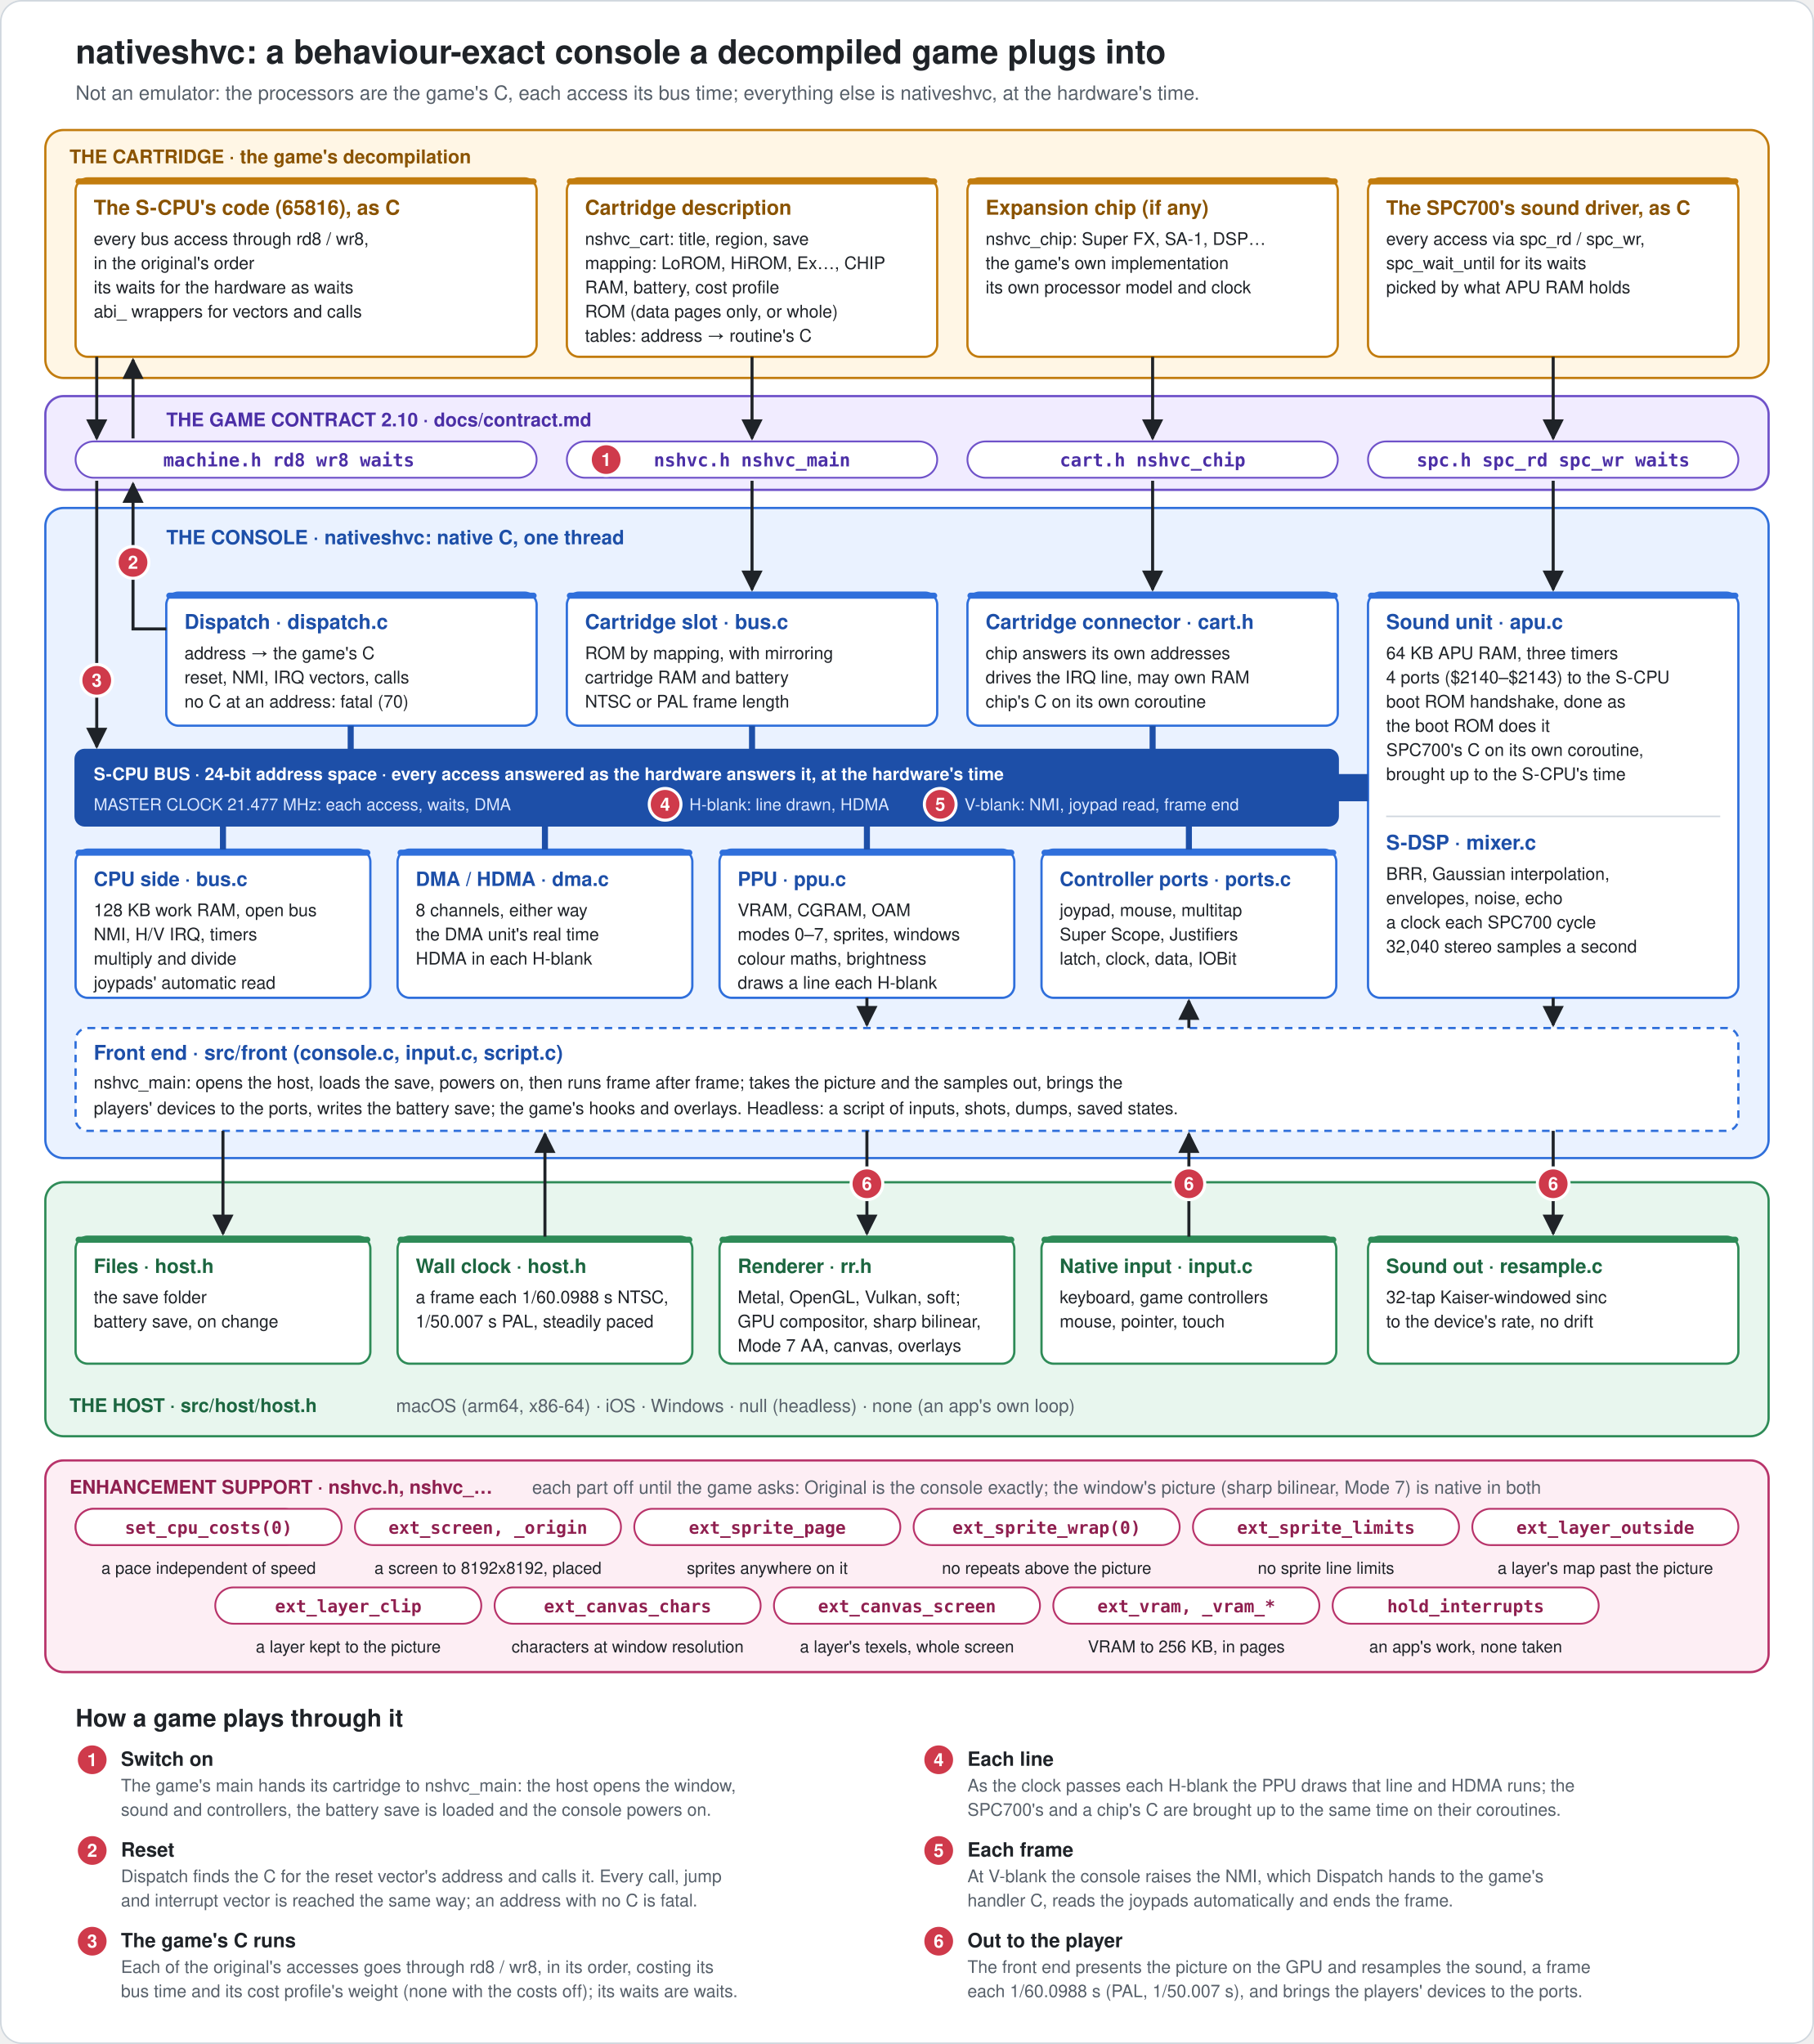
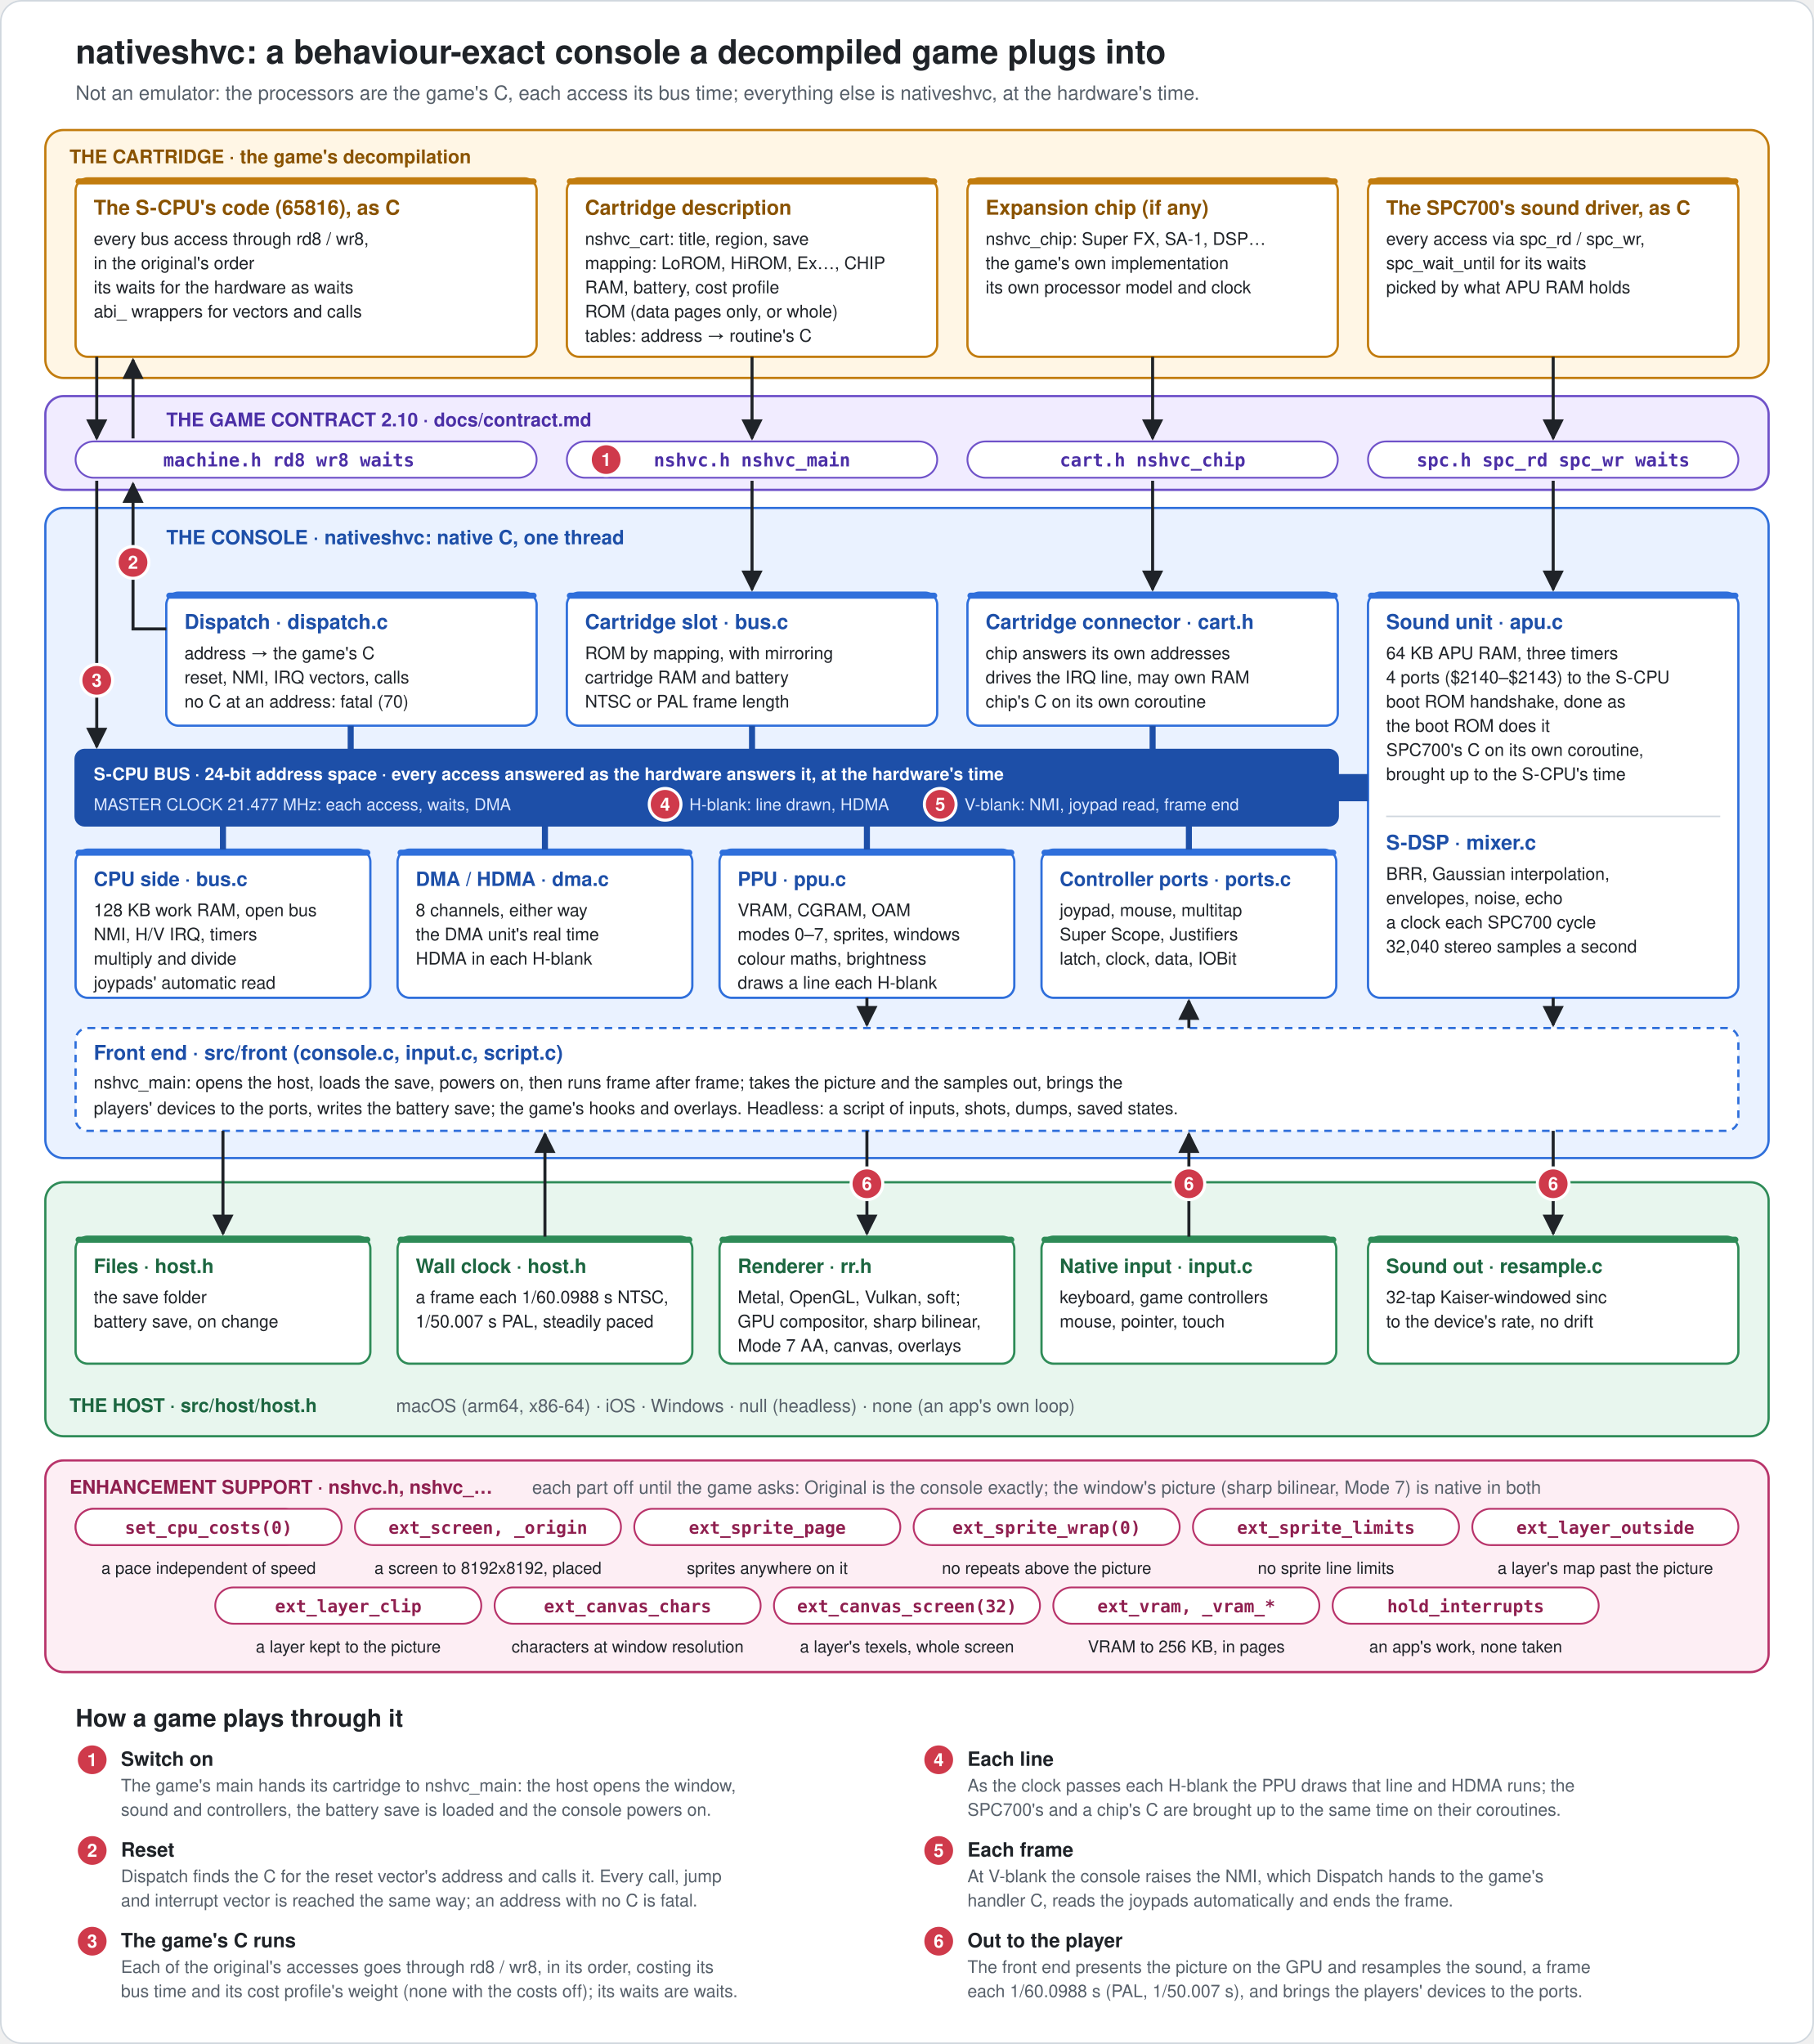
<svg xmlns="http://www.w3.org/2000/svg" width="1200" height="1352" viewBox="0 0 1200 1352" role="img" aria-label="nativeshvc architecture: a behaviour-exact console, not an emulator: the game's decompiled C as the cartridge, each access costing its bus time and its cost profile's weight, nativeshvc as the console, the host below">
  <defs>
    <marker id="arr" viewBox="0 0 10 10" refX="9" refY="5" markerWidth="7" markerHeight="7" orient="auto-start-reverse">
      <path d="M0,0 L10,5 L0,10 z" fill="#1f2328" />
    </marker>
  </defs>
  <rect x="0.5" y="0.5" width="1199" height="1351" rx="14" fill="#ffffff" stroke="#d0d7de" stroke-width="1" />
  <text x="50" y="42" font-family="-apple-system, BlinkMacSystemFont, 'Segoe UI', Helvetica, Arial, sans-serif" font-size="22" font-weight="bold" font-style="normal" fill="#1f2328" text-anchor="start">nativeshvc: a behaviour-exact console a decompiled game plugs into</text>
  <text x="50" y="66" font-family="-apple-system, BlinkMacSystemFont, 'Segoe UI', Helvetica, Arial, sans-serif" font-size="13" font-weight="normal" font-style="normal" fill="#57606a" text-anchor="start">Not an emulator: the processors are the game's C, each access its bus time; everything else is nativeshvc, at the hardware's time.</text>
  <rect x="30" y="86" width="1140" height="164" rx="12" fill="#fff6e5" stroke="#c27c0e" stroke-width="1.5" />
  <text x="46" y="108" font-family="-apple-system, BlinkMacSystemFont, 'Segoe UI', Helvetica, Arial, sans-serif" font-size="12.5" font-weight="bold" font-style="normal" fill="#8a5300" text-anchor="start">THE CARTRIDGE  ·  the game's decompilation</text>
  <rect x="50" y="118" width="305" height="118" rx="8" fill="#ffffff" stroke="#c27c0e" stroke-width="1.5" />
  <rect x="50" y="118" width="305" height="4" rx="2" fill="#c27c0e" />
  <text x="62" y="142" font-family="-apple-system, BlinkMacSystemFont, 'Segoe UI', Helvetica, Arial, sans-serif" font-size="13.5" font-weight="bold" font-style="normal" fill="#8a5300" text-anchor="start">The S-CPU's code (65816), as C</text>
  <text x="62" y="162" font-family="-apple-system, BlinkMacSystemFont, 'Segoe UI', Helvetica, Arial, sans-serif" font-size="11.5" font-weight="normal" font-style="normal" fill="#1f2328" text-anchor="start">every bus access through rd8 / wr8,</text>
  <text x="62" y="178" font-family="-apple-system, BlinkMacSystemFont, 'Segoe UI', Helvetica, Arial, sans-serif" font-size="11.5" font-weight="normal" font-style="normal" fill="#1f2328" text-anchor="start">in the original's order</text>
  <text x="62" y="194" font-family="-apple-system, BlinkMacSystemFont, 'Segoe UI', Helvetica, Arial, sans-serif" font-size="11.5" font-weight="normal" font-style="normal" fill="#1f2328" text-anchor="start">its waits for the hardware as waits</text>
  <text x="62" y="210" font-family="-apple-system, BlinkMacSystemFont, 'Segoe UI', Helvetica, Arial, sans-serif" font-size="11.5" font-weight="normal" font-style="normal" fill="#1f2328" text-anchor="start">abi_ wrappers for vectors and calls</text>
  <rect x="375" y="118" width="245" height="118" rx="8" fill="#ffffff" stroke="#c27c0e" stroke-width="1.5" />
  <rect x="375" y="118" width="245" height="4" rx="2" fill="#c27c0e" />
  <text x="387" y="142" font-family="-apple-system, BlinkMacSystemFont, 'Segoe UI', Helvetica, Arial, sans-serif" font-size="13.5" font-weight="bold" font-style="normal" fill="#8a5300" text-anchor="start">Cartridge description</text>
  <text x="387" y="162" font-family="-apple-system, BlinkMacSystemFont, 'Segoe UI', Helvetica, Arial, sans-serif" font-size="11.5" font-weight="normal" font-style="normal" fill="#1f2328" text-anchor="start">nshvc_cart: title, region, save</text>
  <text x="387" y="178" font-family="-apple-system, BlinkMacSystemFont, 'Segoe UI', Helvetica, Arial, sans-serif" font-size="11.5" font-weight="normal" font-style="normal" fill="#1f2328" text-anchor="start">mapping: LoROM, HiROM, Ex…, CHIP</text>
  <text x="387" y="194" font-family="-apple-system, BlinkMacSystemFont, 'Segoe UI', Helvetica, Arial, sans-serif" font-size="11.5" font-weight="normal" font-style="normal" fill="#1f2328" text-anchor="start">RAM, battery, cost profile</text>
  <text x="387" y="210" font-family="-apple-system, BlinkMacSystemFont, 'Segoe UI', Helvetica, Arial, sans-serif" font-size="11.5" font-weight="normal" font-style="normal" fill="#1f2328" text-anchor="start">ROM (data pages only, or whole)</text>
  <text x="387" y="226" font-family="-apple-system, BlinkMacSystemFont, 'Segoe UI', Helvetica, Arial, sans-serif" font-size="11.5" font-weight="normal" font-style="normal" fill="#1f2328" text-anchor="start">tables: address → routine's C</text>
  <rect x="640" y="118" width="245" height="118" rx="8" fill="#ffffff" stroke="#c27c0e" stroke-width="1.5" />
  <rect x="640" y="118" width="245" height="4" rx="2" fill="#c27c0e" />
  <text x="652" y="142" font-family="-apple-system, BlinkMacSystemFont, 'Segoe UI', Helvetica, Arial, sans-serif" font-size="13.5" font-weight="bold" font-style="normal" fill="#8a5300" text-anchor="start">Expansion chip (if any)</text>
  <text x="652" y="162" font-family="-apple-system, BlinkMacSystemFont, 'Segoe UI', Helvetica, Arial, sans-serif" font-size="11.5" font-weight="normal" font-style="normal" fill="#1f2328" text-anchor="start">nshvc_chip: Super FX, SA-1, DSP…</text>
  <text x="652" y="178" font-family="-apple-system, BlinkMacSystemFont, 'Segoe UI', Helvetica, Arial, sans-serif" font-size="11.5" font-weight="normal" font-style="normal" fill="#1f2328" text-anchor="start">the game's own implementation</text>
  <text x="652" y="194" font-family="-apple-system, BlinkMacSystemFont, 'Segoe UI', Helvetica, Arial, sans-serif" font-size="11.5" font-weight="normal" font-style="normal" fill="#1f2328" text-anchor="start">its own processor model and clock</text>
  <rect x="905" y="118" width="245" height="118" rx="8" fill="#ffffff" stroke="#c27c0e" stroke-width="1.5" />
  <rect x="905" y="118" width="245" height="4" rx="2" fill="#c27c0e" />
  <text x="917" y="142" font-family="-apple-system, BlinkMacSystemFont, 'Segoe UI', Helvetica, Arial, sans-serif" font-size="13" font-weight="bold" font-style="normal" fill="#8a5300" text-anchor="start">The SPC700's sound driver, as C</text>
  <text x="917" y="162" font-family="-apple-system, BlinkMacSystemFont, 'Segoe UI', Helvetica, Arial, sans-serif" font-size="11.5" font-weight="normal" font-style="normal" fill="#1f2328" text-anchor="start">every access via spc_rd / spc_wr,</text>
  <text x="917" y="178" font-family="-apple-system, BlinkMacSystemFont, 'Segoe UI', Helvetica, Arial, sans-serif" font-size="11.5" font-weight="normal" font-style="normal" fill="#1f2328" text-anchor="start">spc_wait_until for its waits</text>
  <text x="917" y="194" font-family="-apple-system, BlinkMacSystemFont, 'Segoe UI', Helvetica, Arial, sans-serif" font-size="11.5" font-weight="normal" font-style="normal" fill="#1f2328" text-anchor="start">picked by what APU RAM holds</text>
  <rect x="30" y="262" width="1140" height="62" rx="12" fill="#f1ecff" stroke="#6f52c9" stroke-width="1.5" />
  <text x="110" y="282" font-family="-apple-system, BlinkMacSystemFont, 'Segoe UI', Helvetica, Arial, sans-serif" font-size="12.5" font-weight="bold" font-style="normal" fill="#4b2fa6" text-anchor="start">THE GAME CONTRACT 2.10  ·  docs/contract.md</text>
  <rect x="50" y="292" width="305" height="24" rx="12" fill="#ffffff" stroke="#6f52c9" stroke-width="1.2" />
  <text x="108" y="308.5" font-family="ui-monospace, SFMono-Regular, Menlo, Consolas, monospace" font-size="12" font-weight="bold" font-style="normal" fill="#4b2fa6" text-anchor="start">machine.h  rd8 wr8 waits</text>
  <rect x="375" y="292" width="245" height="24" rx="12" fill="#ffffff" stroke="#6f52c9" stroke-width="1.2" />
  <text x="497.5" y="308.5" font-family="ui-monospace, SFMono-Regular, Menlo, Consolas, monospace" font-size="12" font-weight="bold" font-style="normal" fill="#4b2fa6" text-anchor="middle">nshvc.h  nshvc_main</text>
  <rect x="640" y="292" width="245" height="24" rx="12" fill="#ffffff" stroke="#6f52c9" stroke-width="1.2" />
  <text x="762.5" y="308.5" font-family="ui-monospace, SFMono-Regular, Menlo, Consolas, monospace" font-size="12" font-weight="bold" font-style="normal" fill="#4b2fa6" text-anchor="middle">cart.h  nshvc_chip</text>
  <rect x="905" y="292" width="245" height="24" rx="12" fill="#ffffff" stroke="#6f52c9" stroke-width="1.2" />
  <text x="1027.5" y="308.5" font-family="ui-monospace, SFMono-Regular, Menlo, Consolas, monospace" font-size="12" font-weight="bold" font-style="normal" fill="#4b2fa6" text-anchor="middle">spc.h  spc_rd spc_wr waits</text>
  <rect x="30" y="336" width="1140" height="430" rx="12" fill="#eaf2ff" stroke="#2f6fdb" stroke-width="1.5" />
  <text x="110" y="360" font-family="-apple-system, BlinkMacSystemFont, 'Segoe UI', Helvetica, Arial, sans-serif" font-size="13" font-weight="bold" font-style="normal" fill="#1d4fa8" text-anchor="start">THE CONSOLE  ·  nativeshvc: native C, one thread</text>
  <rect x="110" y="392" width="245" height="88" rx="8" fill="#ffffff" stroke="#2f6fdb" stroke-width="1.5" />
  <rect x="110" y="392" width="245" height="4" rx="2" fill="#2f6fdb" />
  <text x="122" y="416" font-family="-apple-system, BlinkMacSystemFont, 'Segoe UI', Helvetica, Arial, sans-serif" font-size="13.5" font-weight="bold" font-style="normal" fill="#1d4fa8" text-anchor="start">Dispatch · dispatch.c</text>
  <text x="122" y="436" font-family="-apple-system, BlinkMacSystemFont, 'Segoe UI', Helvetica, Arial, sans-serif" font-size="11.5" font-weight="normal" font-style="normal" fill="#1f2328" text-anchor="start">address → the game's C</text>
  <text x="122" y="452" font-family="-apple-system, BlinkMacSystemFont, 'Segoe UI', Helvetica, Arial, sans-serif" font-size="11.5" font-weight="normal" font-style="normal" fill="#1f2328" text-anchor="start">reset, NMI, IRQ vectors, calls</text>
  <text x="122" y="468" font-family="-apple-system, BlinkMacSystemFont, 'Segoe UI', Helvetica, Arial, sans-serif" font-size="11.5" font-weight="normal" font-style="normal" fill="#1f2328" text-anchor="start">no C at an address: fatal (70)</text>
  <rect x="375" y="392" width="245" height="88" rx="8" fill="#ffffff" stroke="#2f6fdb" stroke-width="1.5" />
  <rect x="375" y="392" width="245" height="4" rx="2" fill="#2f6fdb" />
  <text x="387" y="416" font-family="-apple-system, BlinkMacSystemFont, 'Segoe UI', Helvetica, Arial, sans-serif" font-size="13.5" font-weight="bold" font-style="normal" fill="#1d4fa8" text-anchor="start">Cartridge slot · bus.c</text>
  <text x="387" y="436" font-family="-apple-system, BlinkMacSystemFont, 'Segoe UI', Helvetica, Arial, sans-serif" font-size="11.5" font-weight="normal" font-style="normal" fill="#1f2328" text-anchor="start">ROM by mapping, with mirroring</text>
  <text x="387" y="452" font-family="-apple-system, BlinkMacSystemFont, 'Segoe UI', Helvetica, Arial, sans-serif" font-size="11.5" font-weight="normal" font-style="normal" fill="#1f2328" text-anchor="start">cartridge RAM and battery</text>
  <text x="387" y="468" font-family="-apple-system, BlinkMacSystemFont, 'Segoe UI', Helvetica, Arial, sans-serif" font-size="11.5" font-weight="normal" font-style="normal" fill="#1f2328" text-anchor="start">NTSC or PAL frame length</text>
  <rect x="640" y="392" width="245" height="88" rx="8" fill="#ffffff" stroke="#2f6fdb" stroke-width="1.5" />
  <rect x="640" y="392" width="245" height="4" rx="2" fill="#2f6fdb" />
  <text x="652" y="416" font-family="-apple-system, BlinkMacSystemFont, 'Segoe UI', Helvetica, Arial, sans-serif" font-size="13.5" font-weight="bold" font-style="normal" fill="#1d4fa8" text-anchor="start">Cartridge connector · cart.h</text>
  <text x="652" y="436" font-family="-apple-system, BlinkMacSystemFont, 'Segoe UI', Helvetica, Arial, sans-serif" font-size="11.5" font-weight="normal" font-style="normal" fill="#1f2328" text-anchor="start">chip answers its own addresses</text>
  <text x="652" y="452" font-family="-apple-system, BlinkMacSystemFont, 'Segoe UI', Helvetica, Arial, sans-serif" font-size="11.5" font-weight="normal" font-style="normal" fill="#1f2328" text-anchor="start">drives the IRQ line, may own RAM</text>
  <text x="652" y="468" font-family="-apple-system, BlinkMacSystemFont, 'Segoe UI', Helvetica, Arial, sans-serif" font-size="11.5" font-weight="normal" font-style="normal" fill="#1f2328" text-anchor="start">chip's C on its own coroutine</text>
  <rect x="905" y="392" width="245" height="268" rx="8" fill="#ffffff" stroke="#2f6fdb" stroke-width="1.5" />
  <rect x="905" y="392" width="245" height="4" rx="2" fill="#2f6fdb" />
  <text x="917" y="416" font-family="-apple-system, BlinkMacSystemFont, 'Segoe UI', Helvetica, Arial, sans-serif" font-size="13.5" font-weight="bold" font-style="normal" fill="#1d4fa8" text-anchor="start">Sound unit · apu.c</text>
  <text x="917" y="436" font-family="-apple-system, BlinkMacSystemFont, 'Segoe UI', Helvetica, Arial, sans-serif" font-size="11.5" font-weight="normal" font-style="normal" fill="#1f2328" text-anchor="start">64 KB APU RAM, three timers</text>
  <text x="917" y="452" font-family="-apple-system, BlinkMacSystemFont, 'Segoe UI', Helvetica, Arial, sans-serif" font-size="11.5" font-weight="normal" font-style="normal" fill="#1f2328" text-anchor="start">4 ports ($2140–$2143) to the S-CPU</text>
  <text x="917" y="468" font-family="-apple-system, BlinkMacSystemFont, 'Segoe UI', Helvetica, Arial, sans-serif" font-size="11.5" font-weight="normal" font-style="normal" fill="#1f2328" text-anchor="start">boot ROM handshake, done as</text>
  <text x="917" y="484" font-family="-apple-system, BlinkMacSystemFont, 'Segoe UI', Helvetica, Arial, sans-serif" font-size="11.5" font-weight="normal" font-style="normal" fill="#1f2328" text-anchor="start">the boot ROM does it</text>
  <text x="917" y="500" font-family="-apple-system, BlinkMacSystemFont, 'Segoe UI', Helvetica, Arial, sans-serif" font-size="11.5" font-weight="normal" font-style="normal" fill="#1f2328" text-anchor="start">SPC700's C on its own coroutine,</text>
  <text x="917" y="516" font-family="-apple-system, BlinkMacSystemFont, 'Segoe UI', Helvetica, Arial, sans-serif" font-size="11.5" font-weight="normal" font-style="normal" fill="#1f2328" text-anchor="start">brought up to the S-CPU's time</text>
  <line x1="917" y1="540" x2="1138" y2="540" stroke="#d0d7de" />
  <text x="917" y="562" font-family="-apple-system, BlinkMacSystemFont, 'Segoe UI', Helvetica, Arial, sans-serif" font-size="13.5" font-weight="bold" font-style="normal" fill="#1d4fa8" text-anchor="start">S-DSP · mixer.c</text>
  <text x="917" y="582" font-family="-apple-system, BlinkMacSystemFont, 'Segoe UI', Helvetica, Arial, sans-serif" font-size="11.5" font-weight="normal" font-style="normal" fill="#1f2328" text-anchor="start">BRR, Gaussian interpolation,</text>
  <text x="917" y="598" font-family="-apple-system, BlinkMacSystemFont, 'Segoe UI', Helvetica, Arial, sans-serif" font-size="11.5" font-weight="normal" font-style="normal" fill="#1f2328" text-anchor="start">envelopes, noise, echo</text>
  <text x="917" y="614" font-family="-apple-system, BlinkMacSystemFont, 'Segoe UI', Helvetica, Arial, sans-serif" font-size="11.5" font-weight="normal" font-style="normal" fill="#1f2328" text-anchor="start">a clock each SPC700 cycle</text>
  <text x="917" y="630" font-family="-apple-system, BlinkMacSystemFont, 'Segoe UI', Helvetica, Arial, sans-serif" font-size="11.5" font-weight="normal" font-style="normal" fill="#1f2328" text-anchor="start">32,040 stereo samples a second</text>
  <rect x="50" y="496" width="835" height="50" rx="6" fill="#1d4fa8" stroke="#1d4fa8" stroke-width="1.5" />
  <text x="62" y="516" font-family="-apple-system, BlinkMacSystemFont, 'Segoe UI', Helvetica, Arial, sans-serif" font-size="11.5" font-weight="bold" font-style="normal" fill="#ffffff" text-anchor="start">S-CPU BUS  ·  24-bit address space  ·  every access answered as the hardware answers it, at the hardware's time</text>
  <text x="62" y="536" font-family="-apple-system, BlinkMacSystemFont, 'Segoe UI', Helvetica, Arial, sans-serif" font-size="11" font-weight="normal" font-style="normal" fill="#dbe7ff" text-anchor="start">MASTER CLOCK 21.477 MHz: each access, waits, DMA</text>
  <circle cx="440" cy="532" r="10.5" fill="#cf3a4b" stroke="#ffffff" stroke-width="2" />
  <text x="440" y="536.2" font-family="-apple-system, BlinkMacSystemFont, 'Segoe UI', Helvetica, Arial, sans-serif" font-size="12" font-weight="bold" font-style="normal" fill="#ffffff" text-anchor="middle">4</text>
  <text x="456" y="536" font-family="-apple-system, BlinkMacSystemFont, 'Segoe UI', Helvetica, Arial, sans-serif" font-size="11" font-weight="normal" font-style="normal" fill="#dbe7ff" text-anchor="start">H-blank: line drawn, HDMA</text>
  <circle cx="622" cy="532" r="10.5" fill="#cf3a4b" stroke="#ffffff" stroke-width="2" />
  <text x="622" y="536.2" font-family="-apple-system, BlinkMacSystemFont, 'Segoe UI', Helvetica, Arial, sans-serif" font-size="12" font-weight="bold" font-style="normal" fill="#ffffff" text-anchor="middle">5</text>
  <text x="638" y="536" font-family="-apple-system, BlinkMacSystemFont, 'Segoe UI', Helvetica, Arial, sans-serif" font-size="11" font-weight="normal" font-style="normal" fill="#dbe7ff" text-anchor="start">V-blank: NMI, joypad read, frame end</text>
  <rect x="885" y="512" width="20" height="18" fill="#1d4fa8" />
  <line x1="232" y1="480" x2="232" y2="496" stroke="#1d4fa8" stroke-width="4" />
  <line x1="497.5" y1="480" x2="497.5" y2="496" stroke="#1d4fa8" stroke-width="4" />
  <line x1="762.5" y1="480" x2="762.5" y2="496" stroke="#1d4fa8" stroke-width="4" />
  <rect x="50" y="562" width="195" height="98" rx="8" fill="#ffffff" stroke="#2f6fdb" stroke-width="1.5" />
  <rect x="50" y="562" width="195" height="4" rx="2" fill="#2f6fdb" />
  <text x="62" y="586" font-family="-apple-system, BlinkMacSystemFont, 'Segoe UI', Helvetica, Arial, sans-serif" font-size="13" font-weight="bold" font-style="normal" fill="#1d4fa8" text-anchor="start">CPU side · bus.c</text>
  <text x="62" y="606" font-family="-apple-system, BlinkMacSystemFont, 'Segoe UI', Helvetica, Arial, sans-serif" font-size="11.5" font-weight="normal" font-style="normal" fill="#1f2328" text-anchor="start">128 KB work RAM, open bus</text>
  <text x="62" y="622" font-family="-apple-system, BlinkMacSystemFont, 'Segoe UI', Helvetica, Arial, sans-serif" font-size="11.5" font-weight="normal" font-style="normal" fill="#1f2328" text-anchor="start">NMI, H/V IRQ, timers</text>
  <text x="62" y="638" font-family="-apple-system, BlinkMacSystemFont, 'Segoe UI', Helvetica, Arial, sans-serif" font-size="11.5" font-weight="normal" font-style="normal" fill="#1f2328" text-anchor="start">multiply and divide</text>
  <text x="62" y="654" font-family="-apple-system, BlinkMacSystemFont, 'Segoe UI', Helvetica, Arial, sans-serif" font-size="11.5" font-weight="normal" font-style="normal" fill="#1f2328" text-anchor="start">joypads' automatic read</text>
  <rect x="263" y="562" width="195" height="98" rx="8" fill="#ffffff" stroke="#2f6fdb" stroke-width="1.5" />
  <rect x="263" y="562" width="195" height="4" rx="2" fill="#2f6fdb" />
  <text x="275" y="586" font-family="-apple-system, BlinkMacSystemFont, 'Segoe UI', Helvetica, Arial, sans-serif" font-size="13" font-weight="bold" font-style="normal" fill="#1d4fa8" text-anchor="start">DMA / HDMA · dma.c</text>
  <text x="275" y="606" font-family="-apple-system, BlinkMacSystemFont, 'Segoe UI', Helvetica, Arial, sans-serif" font-size="11.5" font-weight="normal" font-style="normal" fill="#1f2328" text-anchor="start">8 channels, either way</text>
  <text x="275" y="622" font-family="-apple-system, BlinkMacSystemFont, 'Segoe UI', Helvetica, Arial, sans-serif" font-size="11.5" font-weight="normal" font-style="normal" fill="#1f2328" text-anchor="start">the DMA unit's real time</text>
  <text x="275" y="638" font-family="-apple-system, BlinkMacSystemFont, 'Segoe UI', Helvetica, Arial, sans-serif" font-size="11.5" font-weight="normal" font-style="normal" fill="#1f2328" text-anchor="start">HDMA in each H-blank</text>
  <rect x="476" y="562" width="195" height="98" rx="8" fill="#ffffff" stroke="#2f6fdb" stroke-width="1.5" />
  <rect x="476" y="562" width="195" height="4" rx="2" fill="#2f6fdb" />
  <text x="488" y="586" font-family="-apple-system, BlinkMacSystemFont, 'Segoe UI', Helvetica, Arial, sans-serif" font-size="13" font-weight="bold" font-style="normal" fill="#1d4fa8" text-anchor="start">PPU · ppu.c</text>
  <text x="488" y="606" font-family="-apple-system, BlinkMacSystemFont, 'Segoe UI', Helvetica, Arial, sans-serif" font-size="11.5" font-weight="normal" font-style="normal" fill="#1f2328" text-anchor="start">VRAM, CGRAM, OAM</text>
  <text x="488" y="622" font-family="-apple-system, BlinkMacSystemFont, 'Segoe UI', Helvetica, Arial, sans-serif" font-size="11.5" font-weight="normal" font-style="normal" fill="#1f2328" text-anchor="start">modes 0–7, sprites, windows</text>
  <text x="488" y="638" font-family="-apple-system, BlinkMacSystemFont, 'Segoe UI', Helvetica, Arial, sans-serif" font-size="11.5" font-weight="normal" font-style="normal" fill="#1f2328" text-anchor="start">colour maths, brightness</text>
  <text x="488" y="654" font-family="-apple-system, BlinkMacSystemFont, 'Segoe UI', Helvetica, Arial, sans-serif" font-size="11.5" font-weight="normal" font-style="normal" fill="#1f2328" text-anchor="start">draws a line each H-blank</text>
  <rect x="689" y="562" width="195" height="98" rx="8" fill="#ffffff" stroke="#2f6fdb" stroke-width="1.5" />
  <rect x="689" y="562" width="195" height="4" rx="2" fill="#2f6fdb" />
  <text x="701" y="586" font-family="-apple-system, BlinkMacSystemFont, 'Segoe UI', Helvetica, Arial, sans-serif" font-size="13" font-weight="bold" font-style="normal" fill="#1d4fa8" text-anchor="start">Controller ports · ports.c</text>
  <text x="701" y="606" font-family="-apple-system, BlinkMacSystemFont, 'Segoe UI', Helvetica, Arial, sans-serif" font-size="11.5" font-weight="normal" font-style="normal" fill="#1f2328" text-anchor="start">joypad, mouse, multitap</text>
  <text x="701" y="622" font-family="-apple-system, BlinkMacSystemFont, 'Segoe UI', Helvetica, Arial, sans-serif" font-size="11.5" font-weight="normal" font-style="normal" fill="#1f2328" text-anchor="start">Super Scope, Justifiers</text>
  <text x="701" y="638" font-family="-apple-system, BlinkMacSystemFont, 'Segoe UI', Helvetica, Arial, sans-serif" font-size="11.5" font-weight="normal" font-style="normal" fill="#1f2328" text-anchor="start">latch, clock, data, IOBit</text>
  <line x1="147.5" y1="546" x2="147.5" y2="562" stroke="#1d4fa8" stroke-width="4" />
  <line x1="360.5" y1="546" x2="360.5" y2="562" stroke="#1d4fa8" stroke-width="4" />
  <line x1="573.5" y1="546" x2="573.5" y2="562" stroke="#1d4fa8" stroke-width="4" />
  <line x1="786.5" y1="546" x2="786.5" y2="562" stroke="#1d4fa8" stroke-width="4" />
  <rect x="50" y="680" width="1100" height="68" rx="8" fill="#ffffff" stroke="#2f6fdb" stroke-width="1.5" stroke-dasharray="5 4" />
  <text x="62" y="701" font-family="-apple-system, BlinkMacSystemFont, 'Segoe UI', Helvetica, Arial, sans-serif" font-size="13.5" font-weight="bold" font-style="normal" fill="#1d4fa8" text-anchor="start">Front end · src/front  (console.c, input.c, script.c)</text>
  <text x="62" y="720" font-family="-apple-system, BlinkMacSystemFont, 'Segoe UI', Helvetica, Arial, sans-serif" font-size="11.5" font-weight="normal" font-style="normal" fill="#1f2328" text-anchor="start">nshvc_main: opens the host, loads the save, powers on, then runs frame after frame; takes the picture and the samples out, brings the</text>
  <text x="62" y="737" font-family="-apple-system, BlinkMacSystemFont, 'Segoe UI', Helvetica, Arial, sans-serif" font-size="11.5" font-weight="normal" font-style="normal" fill="#1f2328" text-anchor="start">players' devices to the ports, writes the battery save; the game's hooks and overlays. Headless: a script of inputs, shots, dumps, saved states.</text>
  <rect x="30" y="782" width="1140" height="168" rx="12" fill="#e8f6ee" stroke="#2e8b57" stroke-width="1.5" />
  <rect x="50" y="818" width="195" height="84" rx="8" fill="#ffffff" stroke="#2e8b57" stroke-width="1.5" />
  <rect x="50" y="818" width="195" height="4" rx="2" fill="#2e8b57" />
  <text x="62" y="842" font-family="-apple-system, BlinkMacSystemFont, 'Segoe UI', Helvetica, Arial, sans-serif" font-size="13" font-weight="bold" font-style="normal" fill="#1c6640" text-anchor="start">Files · host.h</text>
  <text x="62" y="862" font-family="-apple-system, BlinkMacSystemFont, 'Segoe UI', Helvetica, Arial, sans-serif" font-size="11.5" font-weight="normal" font-style="normal" fill="#1f2328" text-anchor="start">the save folder</text>
  <text x="62" y="878" font-family="-apple-system, BlinkMacSystemFont, 'Segoe UI', Helvetica, Arial, sans-serif" font-size="11.5" font-weight="normal" font-style="normal" fill="#1f2328" text-anchor="start">battery save, on change</text>
  <rect x="263" y="818" width="195" height="84" rx="8" fill="#ffffff" stroke="#2e8b57" stroke-width="1.5" />
  <rect x="263" y="818" width="195" height="4" rx="2" fill="#2e8b57" />
  <text x="275" y="842" font-family="-apple-system, BlinkMacSystemFont, 'Segoe UI', Helvetica, Arial, sans-serif" font-size="13" font-weight="bold" font-style="normal" fill="#1c6640" text-anchor="start">Wall clock · host.h</text>
  <text x="275" y="862" font-family="-apple-system, BlinkMacSystemFont, 'Segoe UI', Helvetica, Arial, sans-serif" font-size="11.5" font-weight="normal" font-style="normal" fill="#1f2328" text-anchor="start">a frame each 1/60.0988 s NTSC,</text>
  <text x="275" y="878" font-family="-apple-system, BlinkMacSystemFont, 'Segoe UI', Helvetica, Arial, sans-serif" font-size="11.5" font-weight="normal" font-style="normal" fill="#1f2328" text-anchor="start">1/50.007 s PAL, steadily paced</text>
  <rect x="476" y="818" width="195" height="84" rx="8" fill="#ffffff" stroke="#2e8b57" stroke-width="1.5" />
  <rect x="476" y="818" width="195" height="4" rx="2" fill="#2e8b57" />
  <text x="488" y="842" font-family="-apple-system, BlinkMacSystemFont, 'Segoe UI', Helvetica, Arial, sans-serif" font-size="13" font-weight="bold" font-style="normal" fill="#1c6640" text-anchor="start">Renderer · rr.h</text>
  <text x="488" y="862" font-family="-apple-system, BlinkMacSystemFont, 'Segoe UI', Helvetica, Arial, sans-serif" font-size="11.5" font-weight="normal" font-style="normal" fill="#1f2328" text-anchor="start">Metal, OpenGL, Vulkan, soft;</text>
  <text x="488" y="878" font-family="-apple-system, BlinkMacSystemFont, 'Segoe UI', Helvetica, Arial, sans-serif" font-size="11.5" font-weight="normal" font-style="normal" fill="#1f2328" text-anchor="start">GPU compositor, sharp bilinear,</text>
  <text x="488" y="894" font-family="-apple-system, BlinkMacSystemFont, 'Segoe UI', Helvetica, Arial, sans-serif" font-size="11.5" font-weight="normal" font-style="normal" fill="#1f2328" text-anchor="start">Mode 7 AA, canvas, overlays</text>
  <rect x="689" y="818" width="195" height="84" rx="8" fill="#ffffff" stroke="#2e8b57" stroke-width="1.5" />
  <rect x="689" y="818" width="195" height="4" rx="2" fill="#2e8b57" />
  <text x="701" y="842" font-family="-apple-system, BlinkMacSystemFont, 'Segoe UI', Helvetica, Arial, sans-serif" font-size="13" font-weight="bold" font-style="normal" fill="#1c6640" text-anchor="start">Native input · input.c</text>
  <text x="701" y="862" font-family="-apple-system, BlinkMacSystemFont, 'Segoe UI', Helvetica, Arial, sans-serif" font-size="11.5" font-weight="normal" font-style="normal" fill="#1f2328" text-anchor="start">keyboard, game controllers</text>
  <text x="701" y="878" font-family="-apple-system, BlinkMacSystemFont, 'Segoe UI', Helvetica, Arial, sans-serif" font-size="11.5" font-weight="normal" font-style="normal" fill="#1f2328" text-anchor="start">mouse, pointer, touch</text>
  <rect x="905" y="818" width="245" height="84" rx="8" fill="#ffffff" stroke="#2e8b57" stroke-width="1.5" />
  <rect x="905" y="818" width="245" height="4" rx="2" fill="#2e8b57" />
  <text x="917" y="842" font-family="-apple-system, BlinkMacSystemFont, 'Segoe UI', Helvetica, Arial, sans-serif" font-size="13" font-weight="bold" font-style="normal" fill="#1c6640" text-anchor="start">Sound out · resample.c</text>
  <text x="917" y="862" font-family="-apple-system, BlinkMacSystemFont, 'Segoe UI', Helvetica, Arial, sans-serif" font-size="11.5" font-weight="normal" font-style="normal" fill="#1f2328" text-anchor="start">32-tap Kaiser-windowed sinc</text>
  <text x="917" y="878" font-family="-apple-system, BlinkMacSystemFont, 'Segoe UI', Helvetica, Arial, sans-serif" font-size="11.5" font-weight="normal" font-style="normal" fill="#1f2328" text-anchor="start">to the device's rate, no drift</text>
  <text x="46" y="934" font-family="-apple-system, BlinkMacSystemFont, 'Segoe UI', Helvetica, Arial, sans-serif" font-size="12.5" font-weight="bold" font-style="normal" fill="#1c6640" text-anchor="start">THE HOST  ·  src/host/host.h</text>
  <text x="262" y="934" font-family="-apple-system, BlinkMacSystemFont, 'Segoe UI', Helvetica, Arial, sans-serif" font-size="12" font-weight="normal" font-style="normal" fill="#57606a" text-anchor="start">macOS (arm64, x86-64)  ·  iOS  ·  Windows  ·  null (headless)  ·  none (an app's own loop)</text>
  <line x1="497.5" y1="236" x2="497.5" y2="290" stroke="#1f2328" stroke-width="2" marker-end="url(#arr)" />
  <line x1="497.5" y1="318" x2="497.5" y2="390" stroke="#1f2328" stroke-width="2" marker-end="url(#arr)" />
  <line x1="762.5" y1="236" x2="762.5" y2="290" stroke="#1f2328" stroke-width="2" marker-end="url(#arr)" />
  <line x1="762.5" y1="318" x2="762.5" y2="390" stroke="#1f2328" stroke-width="2" marker-end="url(#arr)" />
  <line x1="1027.5" y1="236" x2="1027.5" y2="290" stroke="#1f2328" stroke-width="2" marker-end="url(#arr)" />
  <line x1="1027.5" y1="318" x2="1027.5" y2="390" stroke="#1f2328" stroke-width="2" marker-end="url(#arr)" />
  <line x1="64" y1="236" x2="64" y2="290" stroke="#1f2328" stroke-width="2" marker-end="url(#arr)" />
  <line x1="64" y1="318" x2="64" y2="494" stroke="#1f2328" stroke-width="2" marker-end="url(#arr)" />
  <path d="M110,416 H88 V320" fill="none" stroke="#1f2328" stroke-width="2" marker-end="url(#arr)" />
  <line x1="88" y1="290" x2="88" y2="238" stroke="#1f2328" stroke-width="2" marker-end="url(#arr)" />
  <circle cx="88" cy="372" r="10.5" fill="#cf3a4b" stroke="#ffffff" stroke-width="2" />
  <text x="88" y="376.2" font-family="-apple-system, BlinkMacSystemFont, 'Segoe UI', Helvetica, Arial, sans-serif" font-size="12" font-weight="bold" font-style="normal" fill="#ffffff" text-anchor="middle">2</text>
  <circle cx="64" cy="450" r="10.5" fill="#cf3a4b" stroke="#ffffff" stroke-width="2" />
  <text x="64" y="454.2" font-family="-apple-system, BlinkMacSystemFont, 'Segoe UI', Helvetica, Arial, sans-serif" font-size="12" font-weight="bold" font-style="normal" fill="#ffffff" text-anchor="middle">3</text>
  <circle cx="401" cy="304" r="10.5" fill="#cf3a4b" stroke="#ffffff" stroke-width="2" />
  <text x="401" y="308.2" font-family="-apple-system, BlinkMacSystemFont, 'Segoe UI', Helvetica, Arial, sans-serif" font-size="12" font-weight="bold" font-style="normal" fill="#ffffff" text-anchor="middle">1</text>
  <line x1="573.5" y1="660" x2="573.5" y2="678" stroke="#1f2328" stroke-width="2" marker-end="url(#arr)" />
  <line x1="573.5" y1="748" x2="573.5" y2="816" stroke="#1f2328" stroke-width="2" marker-end="url(#arr)" />
  <circle cx="573.5" cy="783" r="10.5" fill="#cf3a4b" stroke="#ffffff" stroke-width="2" />
  <text x="573.5" y="787.2" font-family="-apple-system, BlinkMacSystemFont, 'Segoe UI', Helvetica, Arial, sans-serif" font-size="12" font-weight="bold" font-style="normal" fill="#ffffff" text-anchor="middle">6</text>
  <line x1="1027.5" y1="660" x2="1027.5" y2="678" stroke="#1f2328" stroke-width="2" marker-end="url(#arr)" />
  <line x1="1027.5" y1="748" x2="1027.5" y2="816" stroke="#1f2328" stroke-width="2" marker-end="url(#arr)" />
  <circle cx="1027.5" cy="783" r="10.5" fill="#cf3a4b" stroke="#ffffff" stroke-width="2" />
  <text x="1027.5" y="787.2" font-family="-apple-system, BlinkMacSystemFont, 'Segoe UI', Helvetica, Arial, sans-serif" font-size="12" font-weight="bold" font-style="normal" fill="#ffffff" text-anchor="middle">6</text>
  <line x1="786.5" y1="818" x2="786.5" y2="750" stroke="#1f2328" stroke-width="2" marker-end="url(#arr)" />
  <line x1="786.5" y1="680" x2="786.5" y2="662" stroke="#1f2328" stroke-width="2" marker-end="url(#arr)" />
  <circle cx="786.5" cy="783" r="10.5" fill="#cf3a4b" stroke="#ffffff" stroke-width="2" />
  <text x="786.5" y="787.2" font-family="-apple-system, BlinkMacSystemFont, 'Segoe UI', Helvetica, Arial, sans-serif" font-size="12" font-weight="bold" font-style="normal" fill="#ffffff" text-anchor="middle">6</text>
  <line x1="147.5" y1="748" x2="147.5" y2="816" stroke="#1f2328" stroke-width="2" marker-end="url(#arr)" />
  <line x1="360.5" y1="818" x2="360.5" y2="750" stroke="#1f2328" stroke-width="2" marker-end="url(#arr)" />
  <rect x="30" y="966" width="1140" height="140" rx="12" fill="#fdeef4" stroke="#b8336a" stroke-width="1.5" />
  <text x="46" y="988" font-family="-apple-system, BlinkMacSystemFont, 'Segoe UI', Helvetica, Arial, sans-serif" font-size="12.5" font-weight="bold" font-style="normal" fill="#8f1f4f" text-anchor="start">ENHANCEMENT SUPPORT  ·  nshvc.h, nshvc_…</text>
  <text x="352" y="988" font-family="-apple-system, BlinkMacSystemFont, 'Segoe UI', Helvetica, Arial, sans-serif" font-size="12" font-weight="normal" font-style="normal" fill="#57606a" text-anchor="start">each part off until the game asks: Original is the console exactly; the window's picture (sharp bilinear, Mode 7) is native in both</text>
  <rect x="50.0" y="998" width="150" height="24" rx="12" fill="#ffffff" stroke="#b8336a" stroke-width="1.2" />
  <rect x="50.0" y="998" width="176" height="24" rx="12" fill="#ffffff" stroke="#b8336a" stroke-width="1.2" />
  <text x="138.0" y="1014.5" font-family="ui-monospace, SFMono-Regular, Menlo, Consolas, monospace" font-size="11.5" font-weight="bold" font-style="normal" fill="#8f1f4f" text-anchor="middle">set_cpu_costs(0)</text>
  <text x="138.0" y="1041" font-family="-apple-system, BlinkMacSystemFont, 'Segoe UI', Helvetica, Arial, sans-serif" font-size="11" font-weight="normal" font-style="normal" fill="#1f2328" text-anchor="middle">a pace independent of speed</text>
  <rect x="234.8" y="998" width="176" height="24" rx="12" fill="#ffffff" stroke="#b8336a" stroke-width="1.2" />
  <text x="322.8" y="1014.5" font-family="ui-monospace, SFMono-Regular, Menlo, Consolas, monospace" font-size="11.5" font-weight="bold" font-style="normal" fill="#8f1f4f" text-anchor="middle">ext_screen, _origin</text>
  <text x="322.8" y="1041" font-family="-apple-system, BlinkMacSystemFont, 'Segoe UI', Helvetica, Arial, sans-serif" font-size="11" font-weight="normal" font-style="normal" fill="#1f2328" text-anchor="middle">a screen to 8192x8192, placed</text>
  <rect x="419.6" y="998" width="176" height="24" rx="12" fill="#ffffff" stroke="#b8336a" stroke-width="1.2" />
  <text x="507.6" y="1014.5" font-family="ui-monospace, SFMono-Regular, Menlo, Consolas, monospace" font-size="11.5" font-weight="bold" font-style="normal" fill="#8f1f4f" text-anchor="middle">ext_sprite_page</text>
  <text x="507.6" y="1041" font-family="-apple-system, BlinkMacSystemFont, 'Segoe UI', Helvetica, Arial, sans-serif" font-size="11" font-weight="normal" font-style="normal" fill="#1f2328" text-anchor="middle">sprites anywhere on it</text>
  <rect x="604.4" y="998" width="176" height="24" rx="12" fill="#ffffff" stroke="#b8336a" stroke-width="1.2" />
  <text x="692.4" y="1014.5" font-family="ui-monospace, SFMono-Regular, Menlo, Consolas, monospace" font-size="11.5" font-weight="bold" font-style="normal" fill="#8f1f4f" text-anchor="middle">ext_sprite_wrap(0)</text>
  <text x="692.4" y="1041" font-family="-apple-system, BlinkMacSystemFont, 'Segoe UI', Helvetica, Arial, sans-serif" font-size="11" font-weight="normal" font-style="normal" fill="#1f2328" text-anchor="middle">no repeats above the picture</text>
  <rect x="789.2" y="998" width="176" height="24" rx="12" fill="#ffffff" stroke="#b8336a" stroke-width="1.2" />
  <text x="877.2" y="1014.5" font-family="ui-monospace, SFMono-Regular, Menlo, Consolas, monospace" font-size="11.5" font-weight="bold" font-style="normal" fill="#8f1f4f" text-anchor="middle">ext_sprite_limits</text>
  <text x="877.2" y="1041" font-family="-apple-system, BlinkMacSystemFont, 'Segoe UI', Helvetica, Arial, sans-serif" font-size="11" font-weight="normal" font-style="normal" fill="#1f2328" text-anchor="middle">no sprite line limits</text>
  <rect x="974.0" y="998" width="176" height="24" rx="12" fill="#ffffff" stroke="#b8336a" stroke-width="1.2" />
  <text x="1062.0" y="1014.5" font-family="ui-monospace, SFMono-Regular, Menlo, Consolas, monospace" font-size="11.5" font-weight="bold" font-style="normal" fill="#8f1f4f" text-anchor="middle">ext_layer_outside</text>
  <text x="1062.0" y="1041" font-family="-apple-system, BlinkMacSystemFont, 'Segoe UI', Helvetica, Arial, sans-serif" font-size="11" font-weight="normal" font-style="normal" fill="#1f2328" text-anchor="middle">a layer's map past the picture</text>
  <rect x="142.4" y="1050" width="176" height="24" rx="12" fill="#ffffff" stroke="#b8336a" stroke-width="1.2" />
  <text x="230.4" y="1066.5" font-family="ui-monospace, SFMono-Regular, Menlo, Consolas, monospace" font-size="11.5" font-weight="bold" font-style="normal" fill="#8f1f4f" text-anchor="middle">ext_layer_clip</text>
  <text x="230.4" y="1093" font-family="-apple-system, BlinkMacSystemFont, 'Segoe UI', Helvetica, Arial, sans-serif" font-size="11" font-weight="normal" font-style="normal" fill="#1f2328" text-anchor="middle">a layer kept to the picture</text>
  <rect x="327.2" y="1050" width="176" height="24" rx="12" fill="#ffffff" stroke="#b8336a" stroke-width="1.2" />
  <text x="415.2" y="1066.5" font-family="ui-monospace, SFMono-Regular, Menlo, Consolas, monospace" font-size="11.5" font-weight="bold" font-style="normal" fill="#8f1f4f" text-anchor="middle">ext_canvas_chars</text>
  <text x="415.2" y="1093" font-family="-apple-system, BlinkMacSystemFont, 'Segoe UI', Helvetica, Arial, sans-serif" font-size="11" font-weight="normal" font-style="normal" fill="#1f2328" text-anchor="middle">characters at window resolution</text>
  <rect x="512.0" y="1050" width="176" height="24" rx="12" fill="#ffffff" stroke="#b8336a" stroke-width="1.2" />
-   <text x="600.0" y="1066.5" font-family="ui-monospace, SFMono-Regular, Menlo, Consolas, monospace" font-size="11.5" font-weight="bold" font-style="normal" fill="#8f1f4f" text-anchor="middle">ext_canvas_screen</text>
+   <text x="600.0" y="1066.5" font-family="ui-monospace, SFMono-Regular, Menlo, Consolas, monospace" font-size="11.5" font-weight="bold" font-style="normal" fill="#8f1f4f" text-anchor="middle">ext_canvas_screen(32)</text>
  <text x="600.0" y="1093" font-family="-apple-system, BlinkMacSystemFont, 'Segoe UI', Helvetica, Arial, sans-serif" font-size="11" font-weight="normal" font-style="normal" fill="#1f2328" text-anchor="middle">a layer's texels, whole screen</text>
  <rect x="696.8" y="1050" width="176" height="24" rx="12" fill="#ffffff" stroke="#b8336a" stroke-width="1.2" />
  <text x="784.8" y="1066.5" font-family="ui-monospace, SFMono-Regular, Menlo, Consolas, monospace" font-size="11.5" font-weight="bold" font-style="normal" fill="#8f1f4f" text-anchor="middle">ext_vram, _vram_*</text>
  <text x="784.8" y="1093" font-family="-apple-system, BlinkMacSystemFont, 'Segoe UI', Helvetica, Arial, sans-serif" font-size="11" font-weight="normal" font-style="normal" fill="#1f2328" text-anchor="middle">VRAM to 256 KB, in pages</text>
  <rect x="881.6" y="1050" width="176" height="24" rx="12" fill="#ffffff" stroke="#b8336a" stroke-width="1.2" />
  <text x="969.6" y="1066.5" font-family="ui-monospace, SFMono-Regular, Menlo, Consolas, monospace" font-size="11.5" font-weight="bold" font-style="normal" fill="#8f1f4f" text-anchor="middle">hold_interrupts</text>
  <text x="969.6" y="1093" font-family="-apple-system, BlinkMacSystemFont, 'Segoe UI', Helvetica, Arial, sans-serif" font-size="11" font-weight="normal" font-style="normal" fill="#1f2328" text-anchor="middle">an app's work, none taken</text>
  <text x="50" y="1142" font-family="-apple-system, BlinkMacSystemFont, 'Segoe UI', Helvetica, Arial, sans-serif" font-size="16" font-weight="bold" font-style="normal" fill="#1f2328" text-anchor="start">How a game plays through it</text>
  <circle cx="61" cy="1164" r="10.5" fill="#cf3a4b" stroke="#ffffff" stroke-width="2" />
  <text x="61" y="1168.2" font-family="-apple-system, BlinkMacSystemFont, 'Segoe UI', Helvetica, Arial, sans-serif" font-size="12" font-weight="bold" font-style="normal" fill="#ffffff" text-anchor="middle">1</text>
  <text x="80" y="1168" font-family="-apple-system, BlinkMacSystemFont, 'Segoe UI', Helvetica, Arial, sans-serif" font-size="13" font-weight="bold" font-style="normal" fill="#1f2328" text-anchor="start">Switch on</text>
  <text x="80" y="1185" font-family="-apple-system, BlinkMacSystemFont, 'Segoe UI', Helvetica, Arial, sans-serif" font-size="11.5" font-weight="normal" font-style="normal" fill="#57606a" text-anchor="start">The game's main hands its cartridge to nshvc_main: the host opens the window,</text>
  <text x="80" y="1201" font-family="-apple-system, BlinkMacSystemFont, 'Segoe UI', Helvetica, Arial, sans-serif" font-size="11.5" font-weight="normal" font-style="normal" fill="#57606a" text-anchor="start">sound and controllers, the battery save is loaded and the console powers on.</text>
  <circle cx="61" cy="1224" r="10.5" fill="#cf3a4b" stroke="#ffffff" stroke-width="2" />
  <text x="61" y="1228.2" font-family="-apple-system, BlinkMacSystemFont, 'Segoe UI', Helvetica, Arial, sans-serif" font-size="12" font-weight="bold" font-style="normal" fill="#ffffff" text-anchor="middle">2</text>
  <text x="80" y="1228" font-family="-apple-system, BlinkMacSystemFont, 'Segoe UI', Helvetica, Arial, sans-serif" font-size="13" font-weight="bold" font-style="normal" fill="#1f2328" text-anchor="start">Reset</text>
  <text x="80" y="1245" font-family="-apple-system, BlinkMacSystemFont, 'Segoe UI', Helvetica, Arial, sans-serif" font-size="11.5" font-weight="normal" font-style="normal" fill="#57606a" text-anchor="start">Dispatch finds the C for the reset vector's address and calls it. Every call, jump</text>
  <text x="80" y="1261" font-family="-apple-system, BlinkMacSystemFont, 'Segoe UI', Helvetica, Arial, sans-serif" font-size="11.5" font-weight="normal" font-style="normal" fill="#57606a" text-anchor="start">and interrupt vector is reached the same way; an address with no C is fatal.</text>
  <circle cx="61" cy="1284" r="10.5" fill="#cf3a4b" stroke="#ffffff" stroke-width="2" />
  <text x="61" y="1288.2" font-family="-apple-system, BlinkMacSystemFont, 'Segoe UI', Helvetica, Arial, sans-serif" font-size="12" font-weight="bold" font-style="normal" fill="#ffffff" text-anchor="middle">3</text>
  <text x="80" y="1288" font-family="-apple-system, BlinkMacSystemFont, 'Segoe UI', Helvetica, Arial, sans-serif" font-size="13" font-weight="bold" font-style="normal" fill="#1f2328" text-anchor="start">The game's C runs</text>
  <text x="80" y="1305" font-family="-apple-system, BlinkMacSystemFont, 'Segoe UI', Helvetica, Arial, sans-serif" font-size="11.5" font-weight="normal" font-style="normal" fill="#57606a" text-anchor="start">Each of the original's accesses goes through rd8 / wr8, in its order, costing its</text>
  <text x="80" y="1321" font-family="-apple-system, BlinkMacSystemFont, 'Segoe UI', Helvetica, Arial, sans-serif" font-size="11.5" font-weight="normal" font-style="normal" fill="#57606a" text-anchor="start">bus time and its cost profile's weight (none with the costs off); its waits are waits.</text>
  <circle cx="621" cy="1164" r="10.5" fill="#cf3a4b" stroke="#ffffff" stroke-width="2" />
  <text x="621" y="1168.2" font-family="-apple-system, BlinkMacSystemFont, 'Segoe UI', Helvetica, Arial, sans-serif" font-size="12" font-weight="bold" font-style="normal" fill="#ffffff" text-anchor="middle">4</text>
  <text x="640" y="1168" font-family="-apple-system, BlinkMacSystemFont, 'Segoe UI', Helvetica, Arial, sans-serif" font-size="13" font-weight="bold" font-style="normal" fill="#1f2328" text-anchor="start">Each line</text>
  <text x="640" y="1185" font-family="-apple-system, BlinkMacSystemFont, 'Segoe UI', Helvetica, Arial, sans-serif" font-size="11.5" font-weight="normal" font-style="normal" fill="#57606a" text-anchor="start">As the clock passes each H-blank the PPU draws that line and HDMA runs; the</text>
  <text x="640" y="1201" font-family="-apple-system, BlinkMacSystemFont, 'Segoe UI', Helvetica, Arial, sans-serif" font-size="11.5" font-weight="normal" font-style="normal" fill="#57606a" text-anchor="start">SPC700's and a chip's C are brought up to the same time on their coroutines.</text>
  <circle cx="621" cy="1224" r="10.5" fill="#cf3a4b" stroke="#ffffff" stroke-width="2" />
  <text x="621" y="1228.2" font-family="-apple-system, BlinkMacSystemFont, 'Segoe UI', Helvetica, Arial, sans-serif" font-size="12" font-weight="bold" font-style="normal" fill="#ffffff" text-anchor="middle">5</text>
  <text x="640" y="1228" font-family="-apple-system, BlinkMacSystemFont, 'Segoe UI', Helvetica, Arial, sans-serif" font-size="13" font-weight="bold" font-style="normal" fill="#1f2328" text-anchor="start">Each frame</text>
  <text x="640" y="1245" font-family="-apple-system, BlinkMacSystemFont, 'Segoe UI', Helvetica, Arial, sans-serif" font-size="11.5" font-weight="normal" font-style="normal" fill="#57606a" text-anchor="start">At V-blank the console raises the NMI, which Dispatch hands to the game's</text>
  <text x="640" y="1261" font-family="-apple-system, BlinkMacSystemFont, 'Segoe UI', Helvetica, Arial, sans-serif" font-size="11.5" font-weight="normal" font-style="normal" fill="#57606a" text-anchor="start">handler C, reads the joypads automatically and ends the frame.</text>
  <circle cx="621" cy="1284" r="10.5" fill="#cf3a4b" stroke="#ffffff" stroke-width="2" />
  <text x="621" y="1288.2" font-family="-apple-system, BlinkMacSystemFont, 'Segoe UI', Helvetica, Arial, sans-serif" font-size="12" font-weight="bold" font-style="normal" fill="#ffffff" text-anchor="middle">6</text>
  <text x="640" y="1288" font-family="-apple-system, BlinkMacSystemFont, 'Segoe UI', Helvetica, Arial, sans-serif" font-size="13" font-weight="bold" font-style="normal" fill="#1f2328" text-anchor="start">Out to the player</text>
  <text x="640" y="1305" font-family="-apple-system, BlinkMacSystemFont, 'Segoe UI', Helvetica, Arial, sans-serif" font-size="11.5" font-weight="normal" font-style="normal" fill="#57606a" text-anchor="start">The front end presents the picture on the GPU and resamples the sound, a frame</text>
  <text x="640" y="1321" font-family="-apple-system, BlinkMacSystemFont, 'Segoe UI', Helvetica, Arial, sans-serif" font-size="11.5" font-weight="normal" font-style="normal" fill="#57606a" text-anchor="start">each 1/60.0988 s (PAL, 1/50.007 s), and brings the players' devices to the ports.</text>
</svg>
